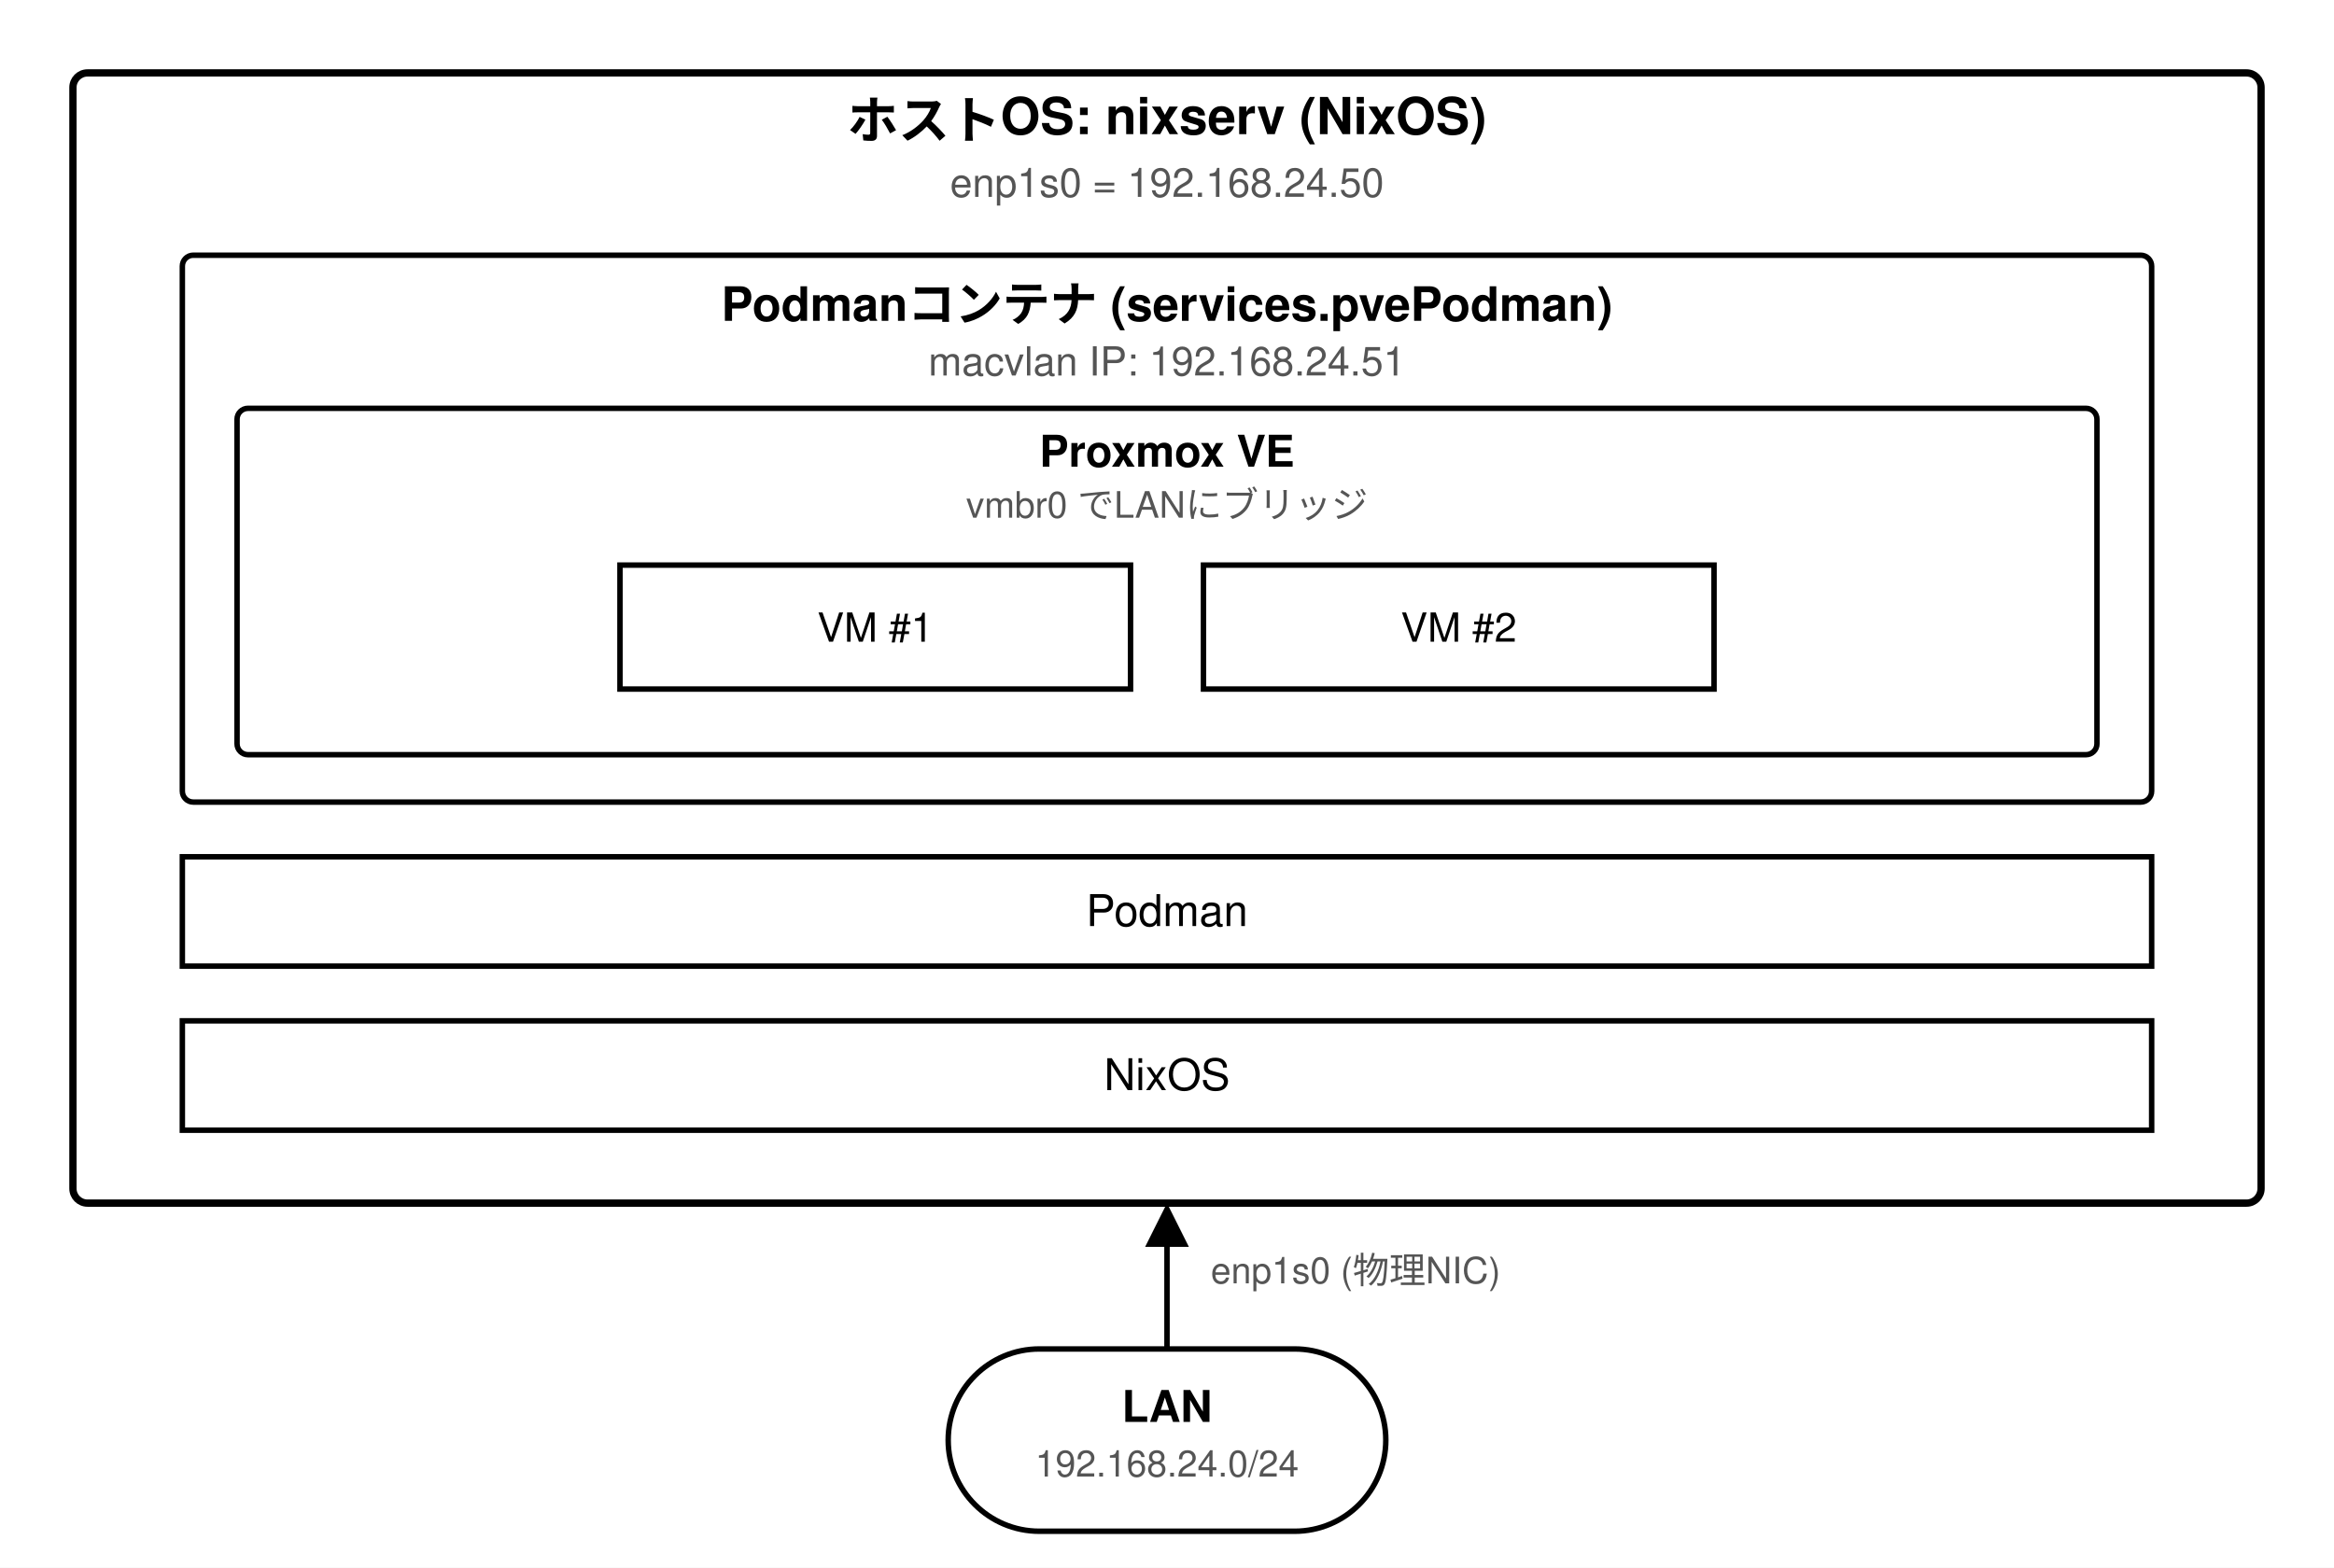
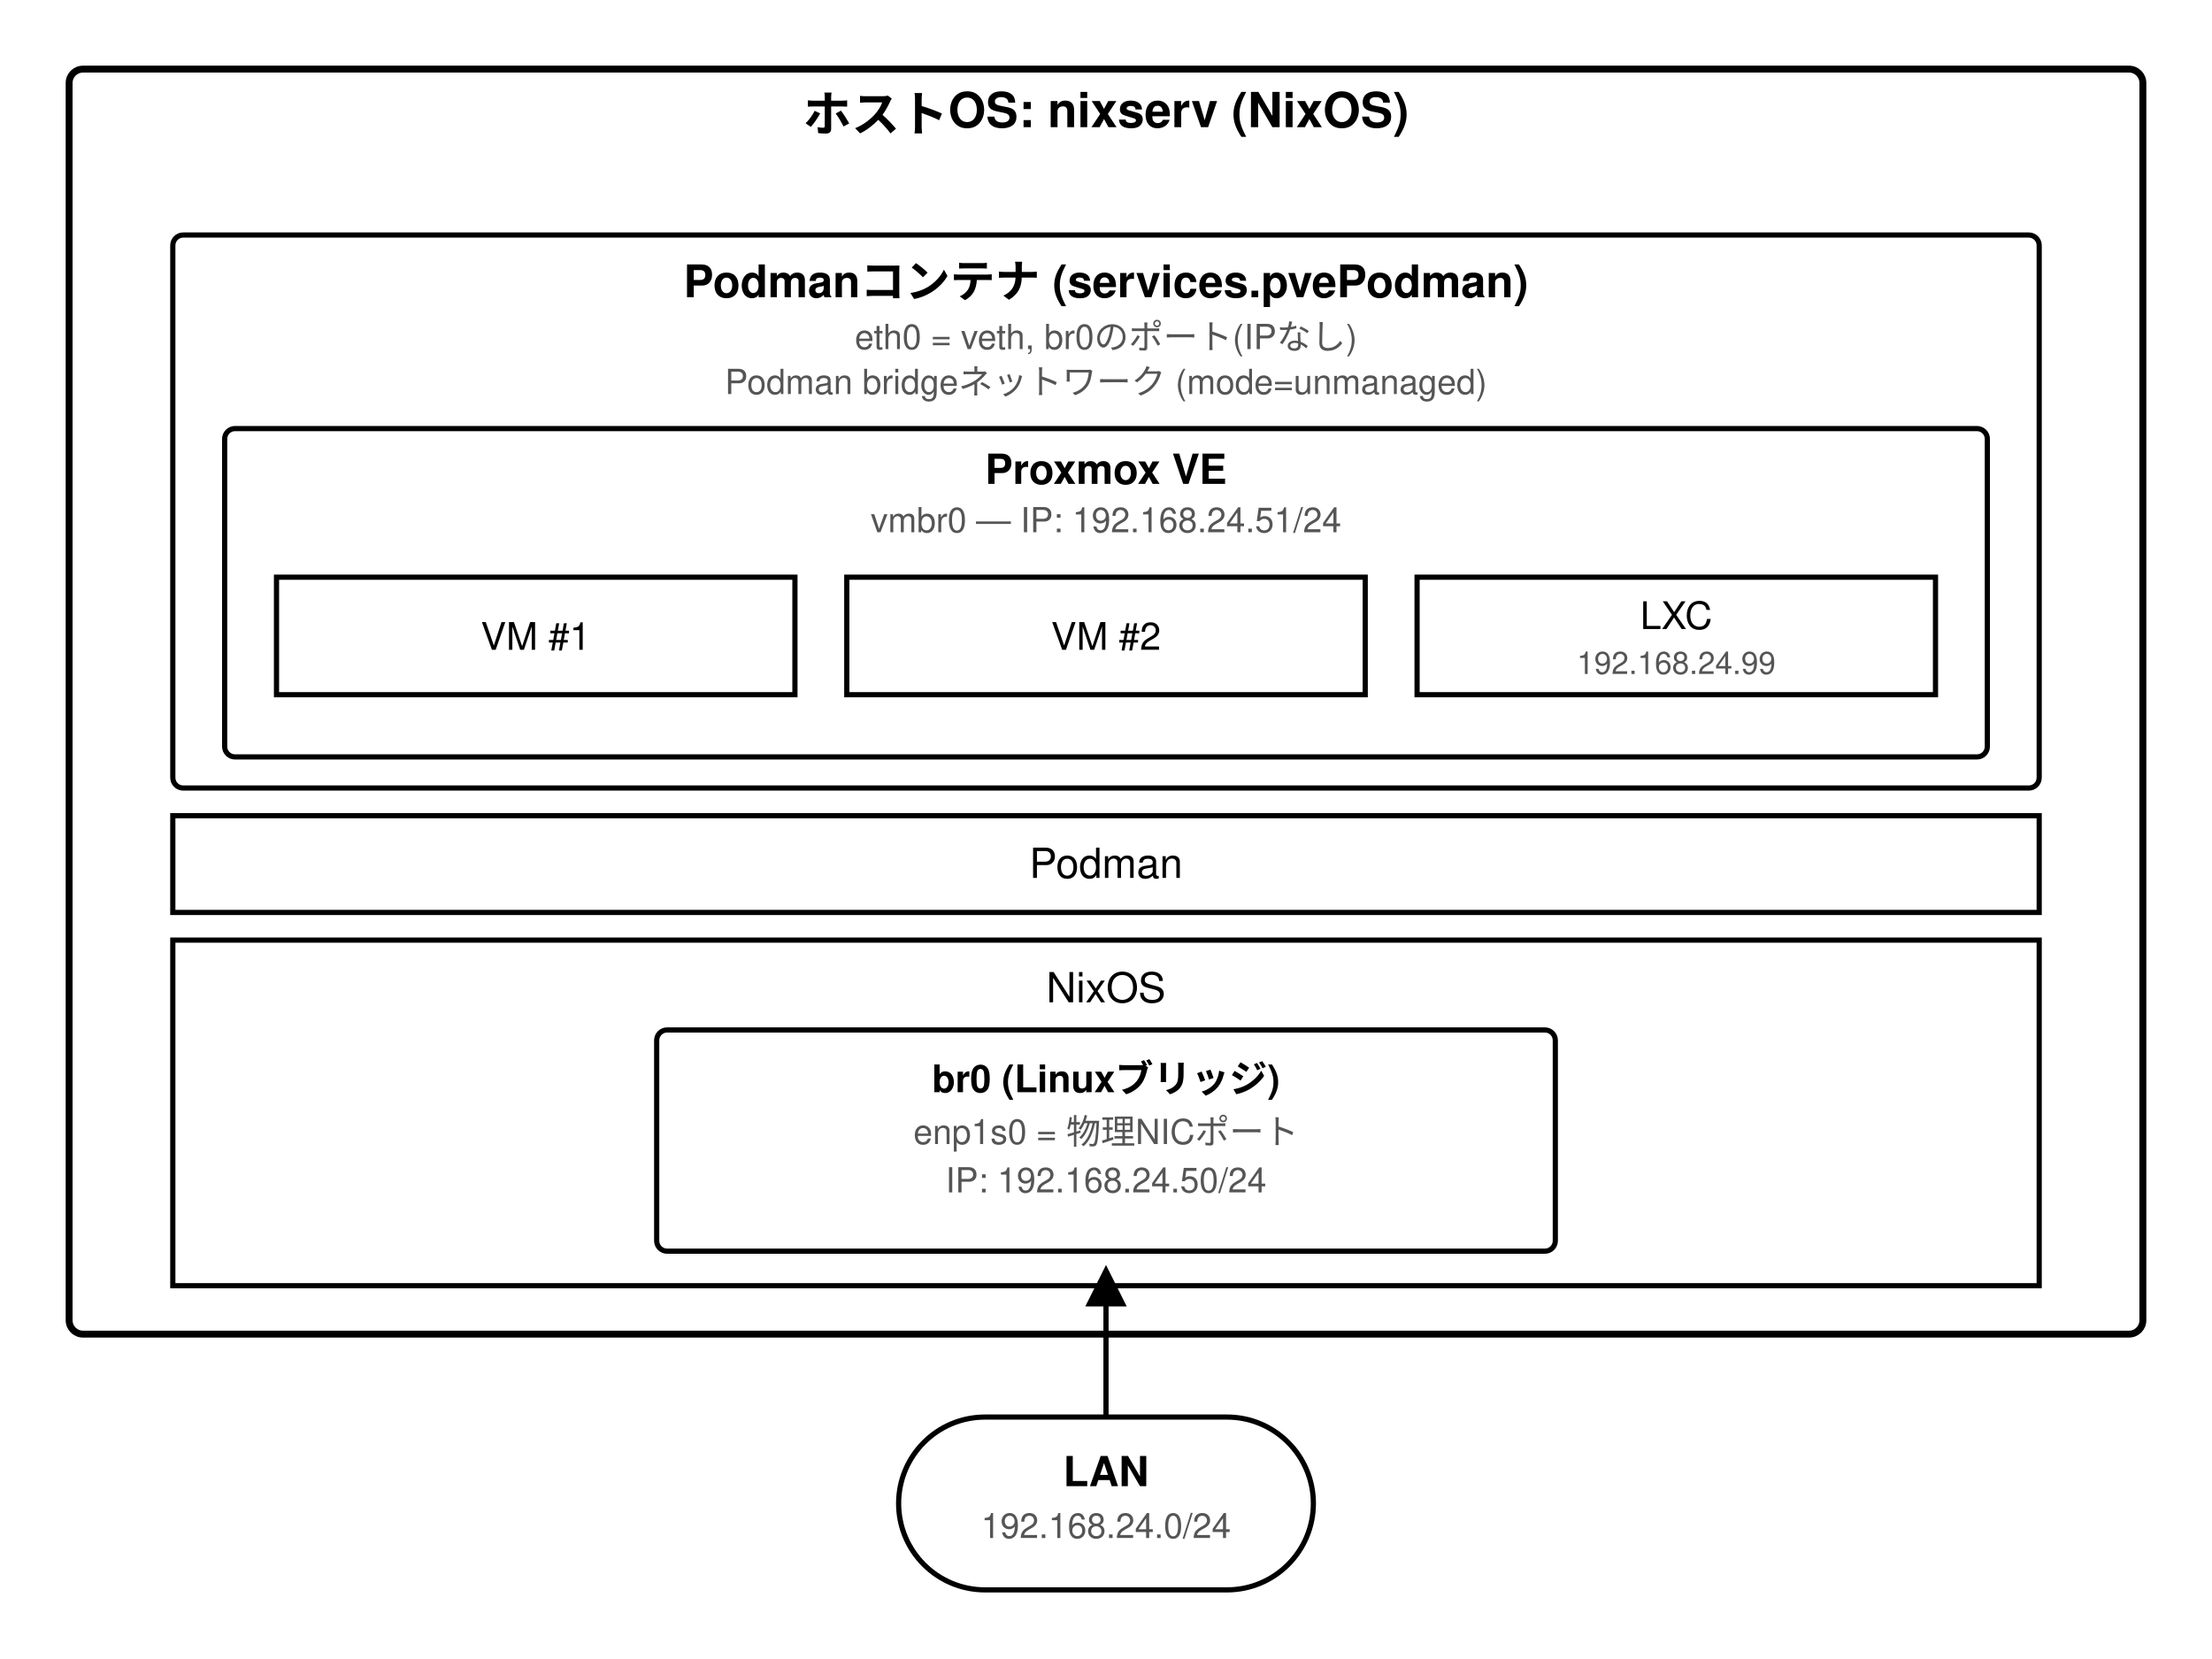
- <svg xmlns="http://www.w3.org/2000/svg" width="640" height="430" viewBox="0 0 640 430" font-family="Helvetica, Arial, 'Hiragino Sans', 'Yu Gothic', Meiryo, sans-serif">
-   <rect x="0" y="0" width="640" height="430" fill="#ffffff" />
-   <rect x="20" y="20" width="600" height="310" rx="4" fill="#ffffff" stroke="#000000" stroke-width="2" />
+ <svg xmlns="http://www.w3.org/2000/svg" width="640" height="480" viewBox="0 0 640 480" font-family="Helvetica, Arial, 'Hiragino Sans', 'Yu Gothic', Meiryo, sans-serif">
+   <rect x="0" y="0" width="640" height="480" fill="#ffffff" />
+   <rect x="20" y="20" width="600" height="366" rx="4" fill="#ffffff" stroke="#000000" stroke-width="2" />
  <text x="320" y="38" text-anchor="middle" font-size="14" font-weight="bold" fill="#000000">ホストOS: nixserv (NixOS)</text>
-   <text x="320" y="54" text-anchor="middle" font-size="11" fill="#555555">enp1s0 = 192.168.24.50</text>
-   <rect x="50" y="70" width="540" height="150" rx="3" fill="#ffffff" stroke="#000000" stroke-width="1.5" />
-   <text x="320" y="88" text-anchor="middle" font-size="13" font-weight="bold" fill="#000000">Podmanコンテナ (services.pvePodman)</text>
-   <text x="320" y="103" text-anchor="middle" font-size="11" fill="#555555">macvlan IP: 192.168.24.51</text>
-   <rect x="65" y="112" width="510" height="95" rx="3" fill="#ffffff" stroke="#000000" stroke-width="1.5" />
-   <text x="320" y="128" text-anchor="middle" font-size="12" font-weight="bold" fill="#000000">Proxmox VE</text>
-   <text x="320" y="142" text-anchor="middle" font-size="10" fill="#555555">vmbr0 でLANにブリッジ</text>
-   <rect x="170" y="155" width="140" height="34" fill="#ffffff" stroke="#000000" stroke-width="1.5" />
-   <text x="240" y="176" text-anchor="middle" font-size="11" fill="#000000">VM #1</text>
-   <rect x="330" y="155" width="140" height="34" fill="#ffffff" stroke="#000000" stroke-width="1.5" />
-   <text x="400" y="176" text-anchor="middle" font-size="11" fill="#000000">VM #2</text>
-   <rect x="50" y="235" width="540" height="30" fill="#ffffff" stroke="#000000" stroke-width="1.5" />
+   <rect x="50" y="68" width="540" height="160" rx="3" fill="#ffffff" stroke="#000000" stroke-width="1.5" />
+   <text x="320" y="86" text-anchor="middle" font-size="13" font-weight="bold" fill="#000000">Podmanコンテナ (services.pvePodman)</text>
+   <text x="320" y="101" text-anchor="middle" font-size="10" fill="#555555">eth0 = veth, br0のポート(IPなし)</text>
+   <text x="320" y="114" text-anchor="middle" font-size="10" fill="#555555">Podman bridgeネットワーク (mode=unmanaged)</text>
+   <rect x="65" y="124" width="510" height="95" rx="3" fill="#ffffff" stroke="#000000" stroke-width="1.5" />
+   <text x="320" y="140" text-anchor="middle" font-size="12" font-weight="bold" fill="#000000">Proxmox VE</text>
+   <text x="320" y="154" text-anchor="middle" font-size="10" fill="#555555">vmbr0 — IP: 192.168.24.51/24</text>
+   <rect x="80" y="167" width="150" height="34" fill="#ffffff" stroke="#000000" stroke-width="1.5" />
+   <text x="155" y="188" text-anchor="middle" font-size="11" fill="#000000">VM #1</text>
+   <rect x="245" y="167" width="150" height="34" fill="#ffffff" stroke="#000000" stroke-width="1.5" />
+   <text x="320" y="188" text-anchor="middle" font-size="11" fill="#000000">VM #2</text>
+   <rect x="410" y="167" width="150" height="34" fill="#ffffff" stroke="#000000" stroke-width="1.5" />
+   <text x="485" y="182" text-anchor="middle" font-size="11" fill="#000000">LXC</text>
+   <text x="485" y="195" text-anchor="middle" font-size="9" fill="#555555">192.168.24.99</text>
+   <rect x="50" y="236" width="540" height="28" fill="#ffffff" stroke="#000000" stroke-width="1.5" />
  <text x="320" y="254" text-anchor="middle" font-size="12" fill="#000000">Podman</text>
-   <rect x="50" y="280" width="540" height="30" fill="#ffffff" stroke="#000000" stroke-width="1.5" />
-   <text x="320" y="299" text-anchor="middle" font-size="12" fill="#000000">NixOS</text>
-   <rect x="260" y="370" width="120" height="50" rx="25" ry="25" fill="#ffffff" stroke="#000000" stroke-width="1.5" />
-   <text x="320" y="390" text-anchor="middle" font-size="12" font-weight="bold" fill="#000000">LAN</text>
-   <text x="320" y="405" text-anchor="middle" font-size="10" fill="#555555">192.168.24.0/24</text>
-   <line x1="320" y1="370" x2="320" y2="340" stroke="#000000" stroke-width="1.5" />
-   <polygon points="320,330 314,342 326,342" fill="#000000" />
-   <text x="332" y="352" font-size="10" fill="#555555">enp1s0 (物理NIC)</text>
+   <rect x="50" y="272" width="540" height="100" fill="#ffffff" stroke="#000000" stroke-width="1.5" />
+   <text x="320" y="290" text-anchor="middle" font-size="12" fill="#000000">NixOS</text>
+   <rect x="190" y="298" width="260" height="64" rx="3" fill="#ffffff" stroke="#000000" stroke-width="1.5" />
+   <text x="320" y="316" text-anchor="middle" font-size="11" font-weight="bold" fill="#000000">br0 (Linuxブリッジ)</text>
+   <text x="320" y="331" text-anchor="middle" font-size="10" fill="#555555">enp1s0 = 物理NICポート</text>
+   <text x="320" y="345" text-anchor="middle" font-size="10" fill="#555555">IP: 192.168.24.50/24</text>
+   <rect x="260" y="410" width="120" height="50" rx="25" ry="25" fill="#ffffff" stroke="#000000" stroke-width="1.5" />
+   <text x="320" y="430" text-anchor="middle" font-size="12" font-weight="bold" fill="#000000">LAN</text>
+   <text x="320" y="445" text-anchor="middle" font-size="10" fill="#555555">192.168.24.0/24</text>
+   <line x1="320" y1="410" x2="320" y2="376" stroke="#000000" stroke-width="1.5" />
+   <polygon points="320,366 314,378 326,378" fill="#000000" />
</svg>
